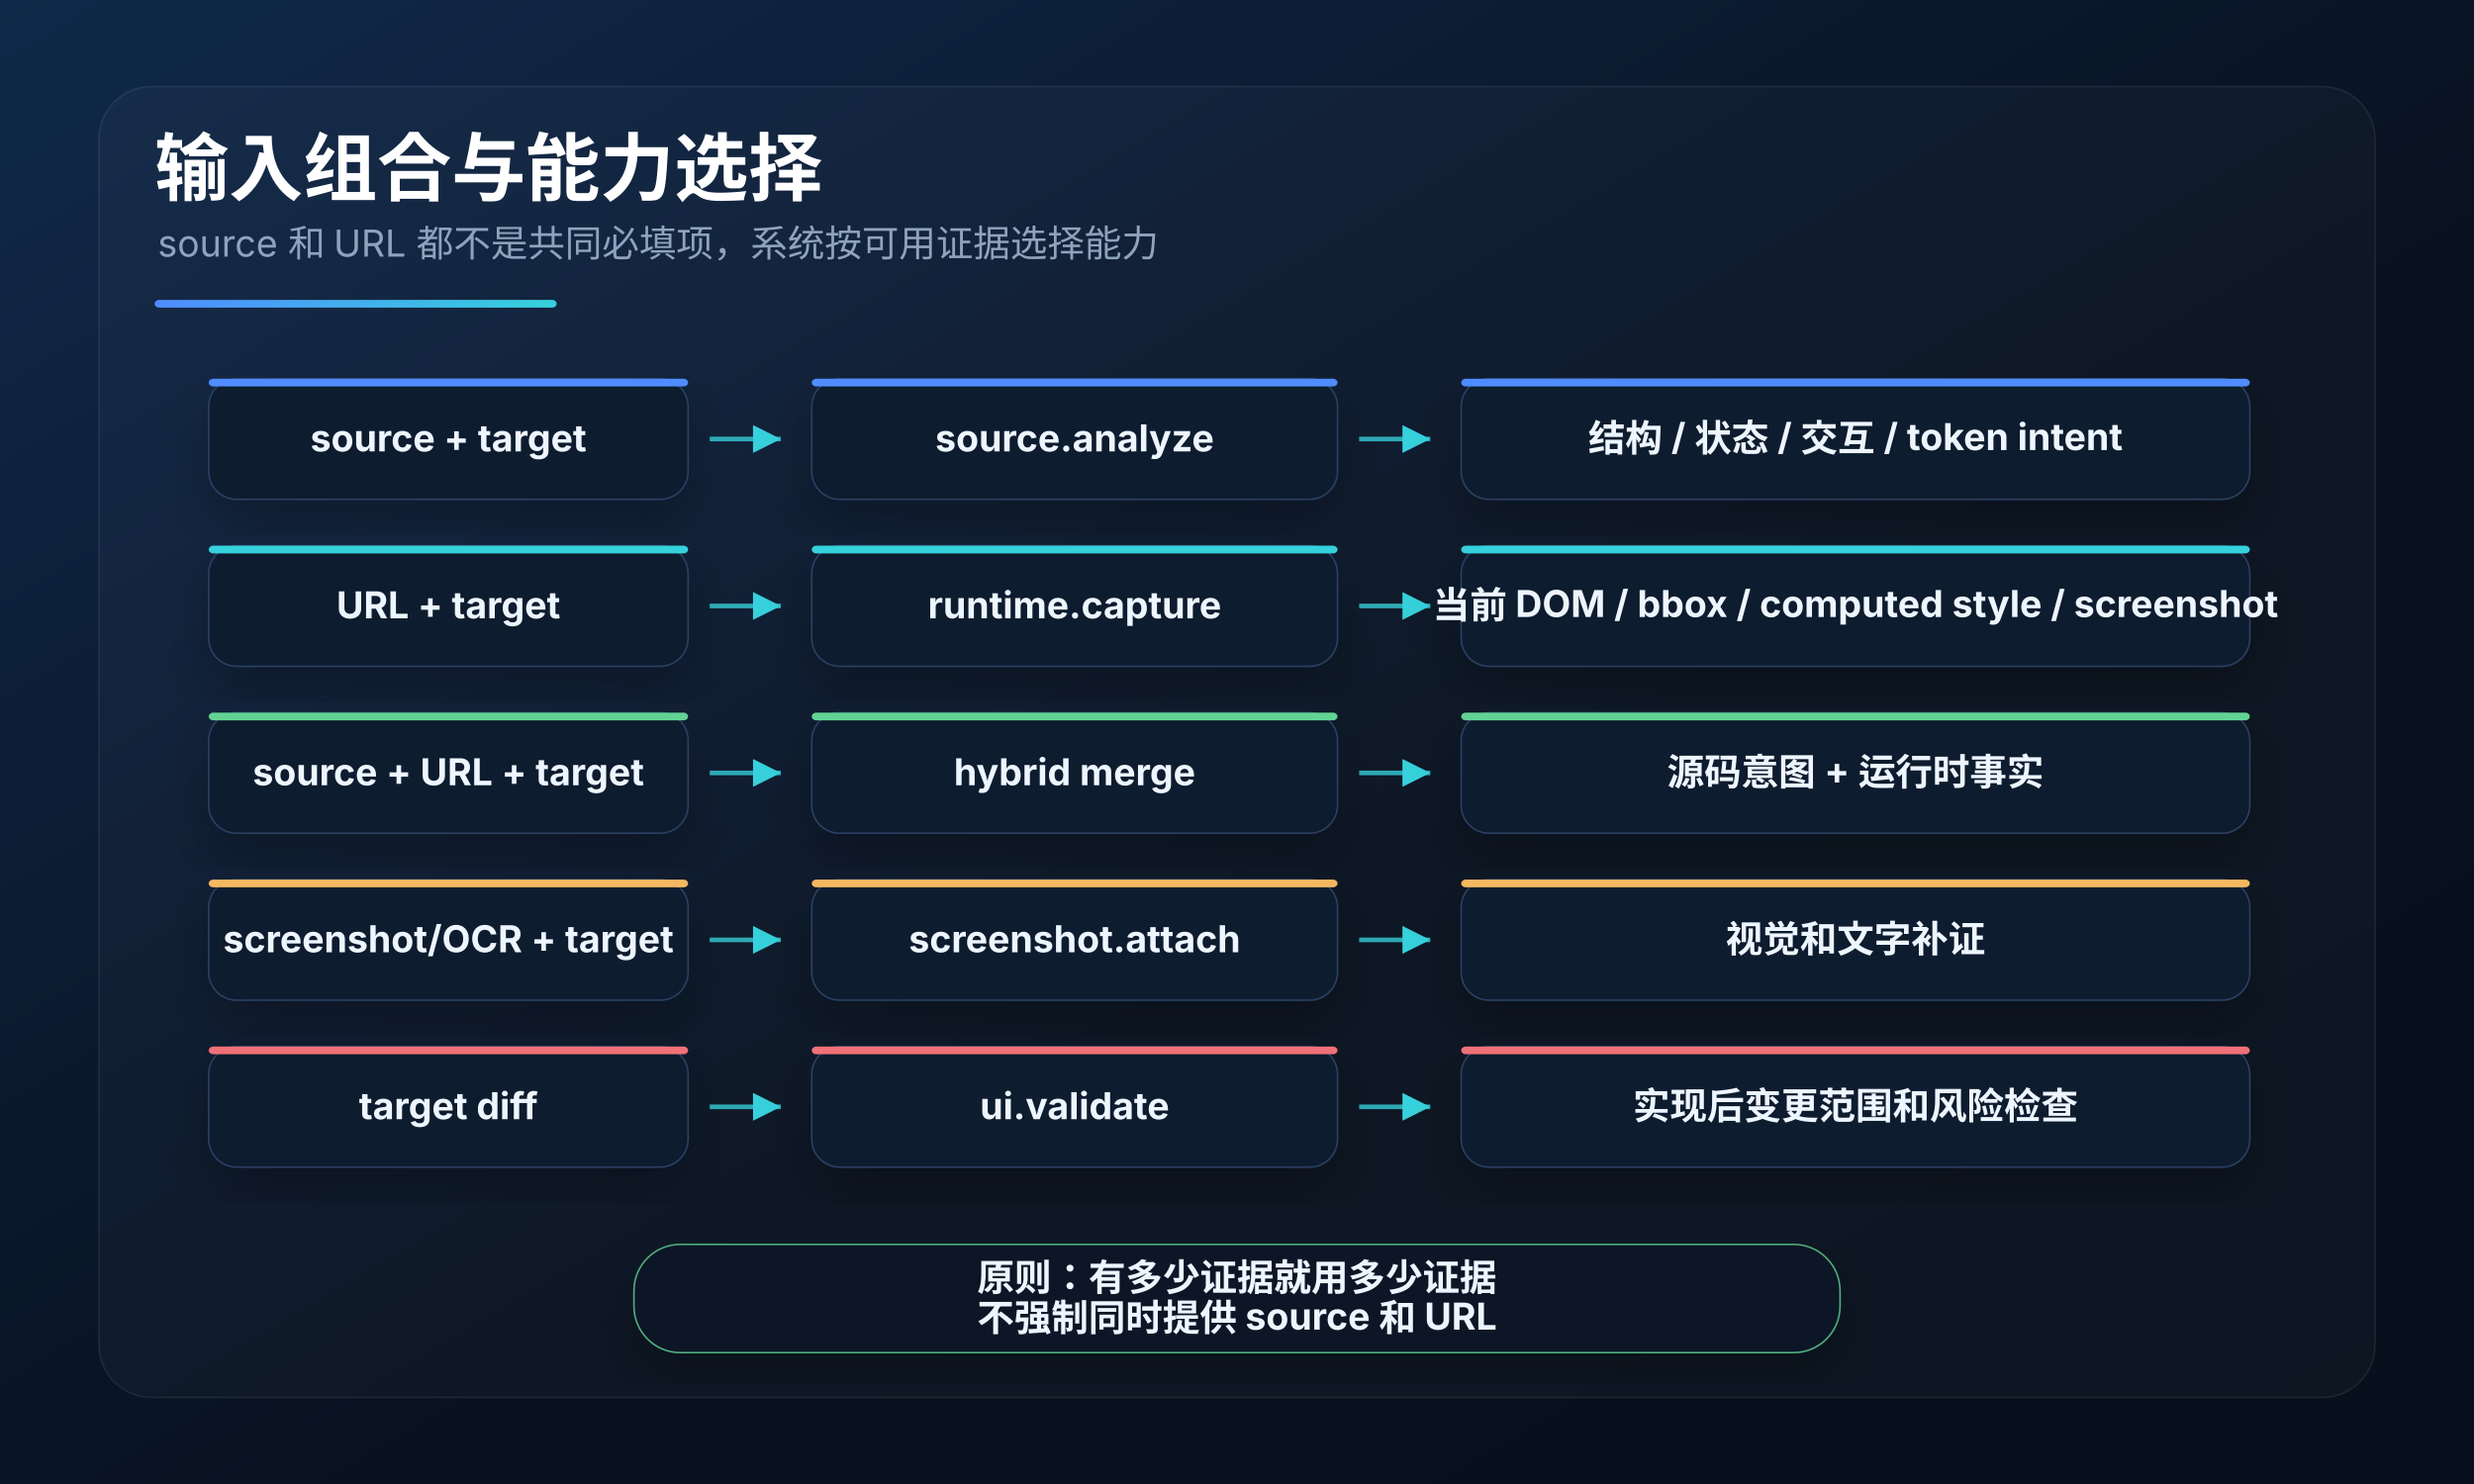
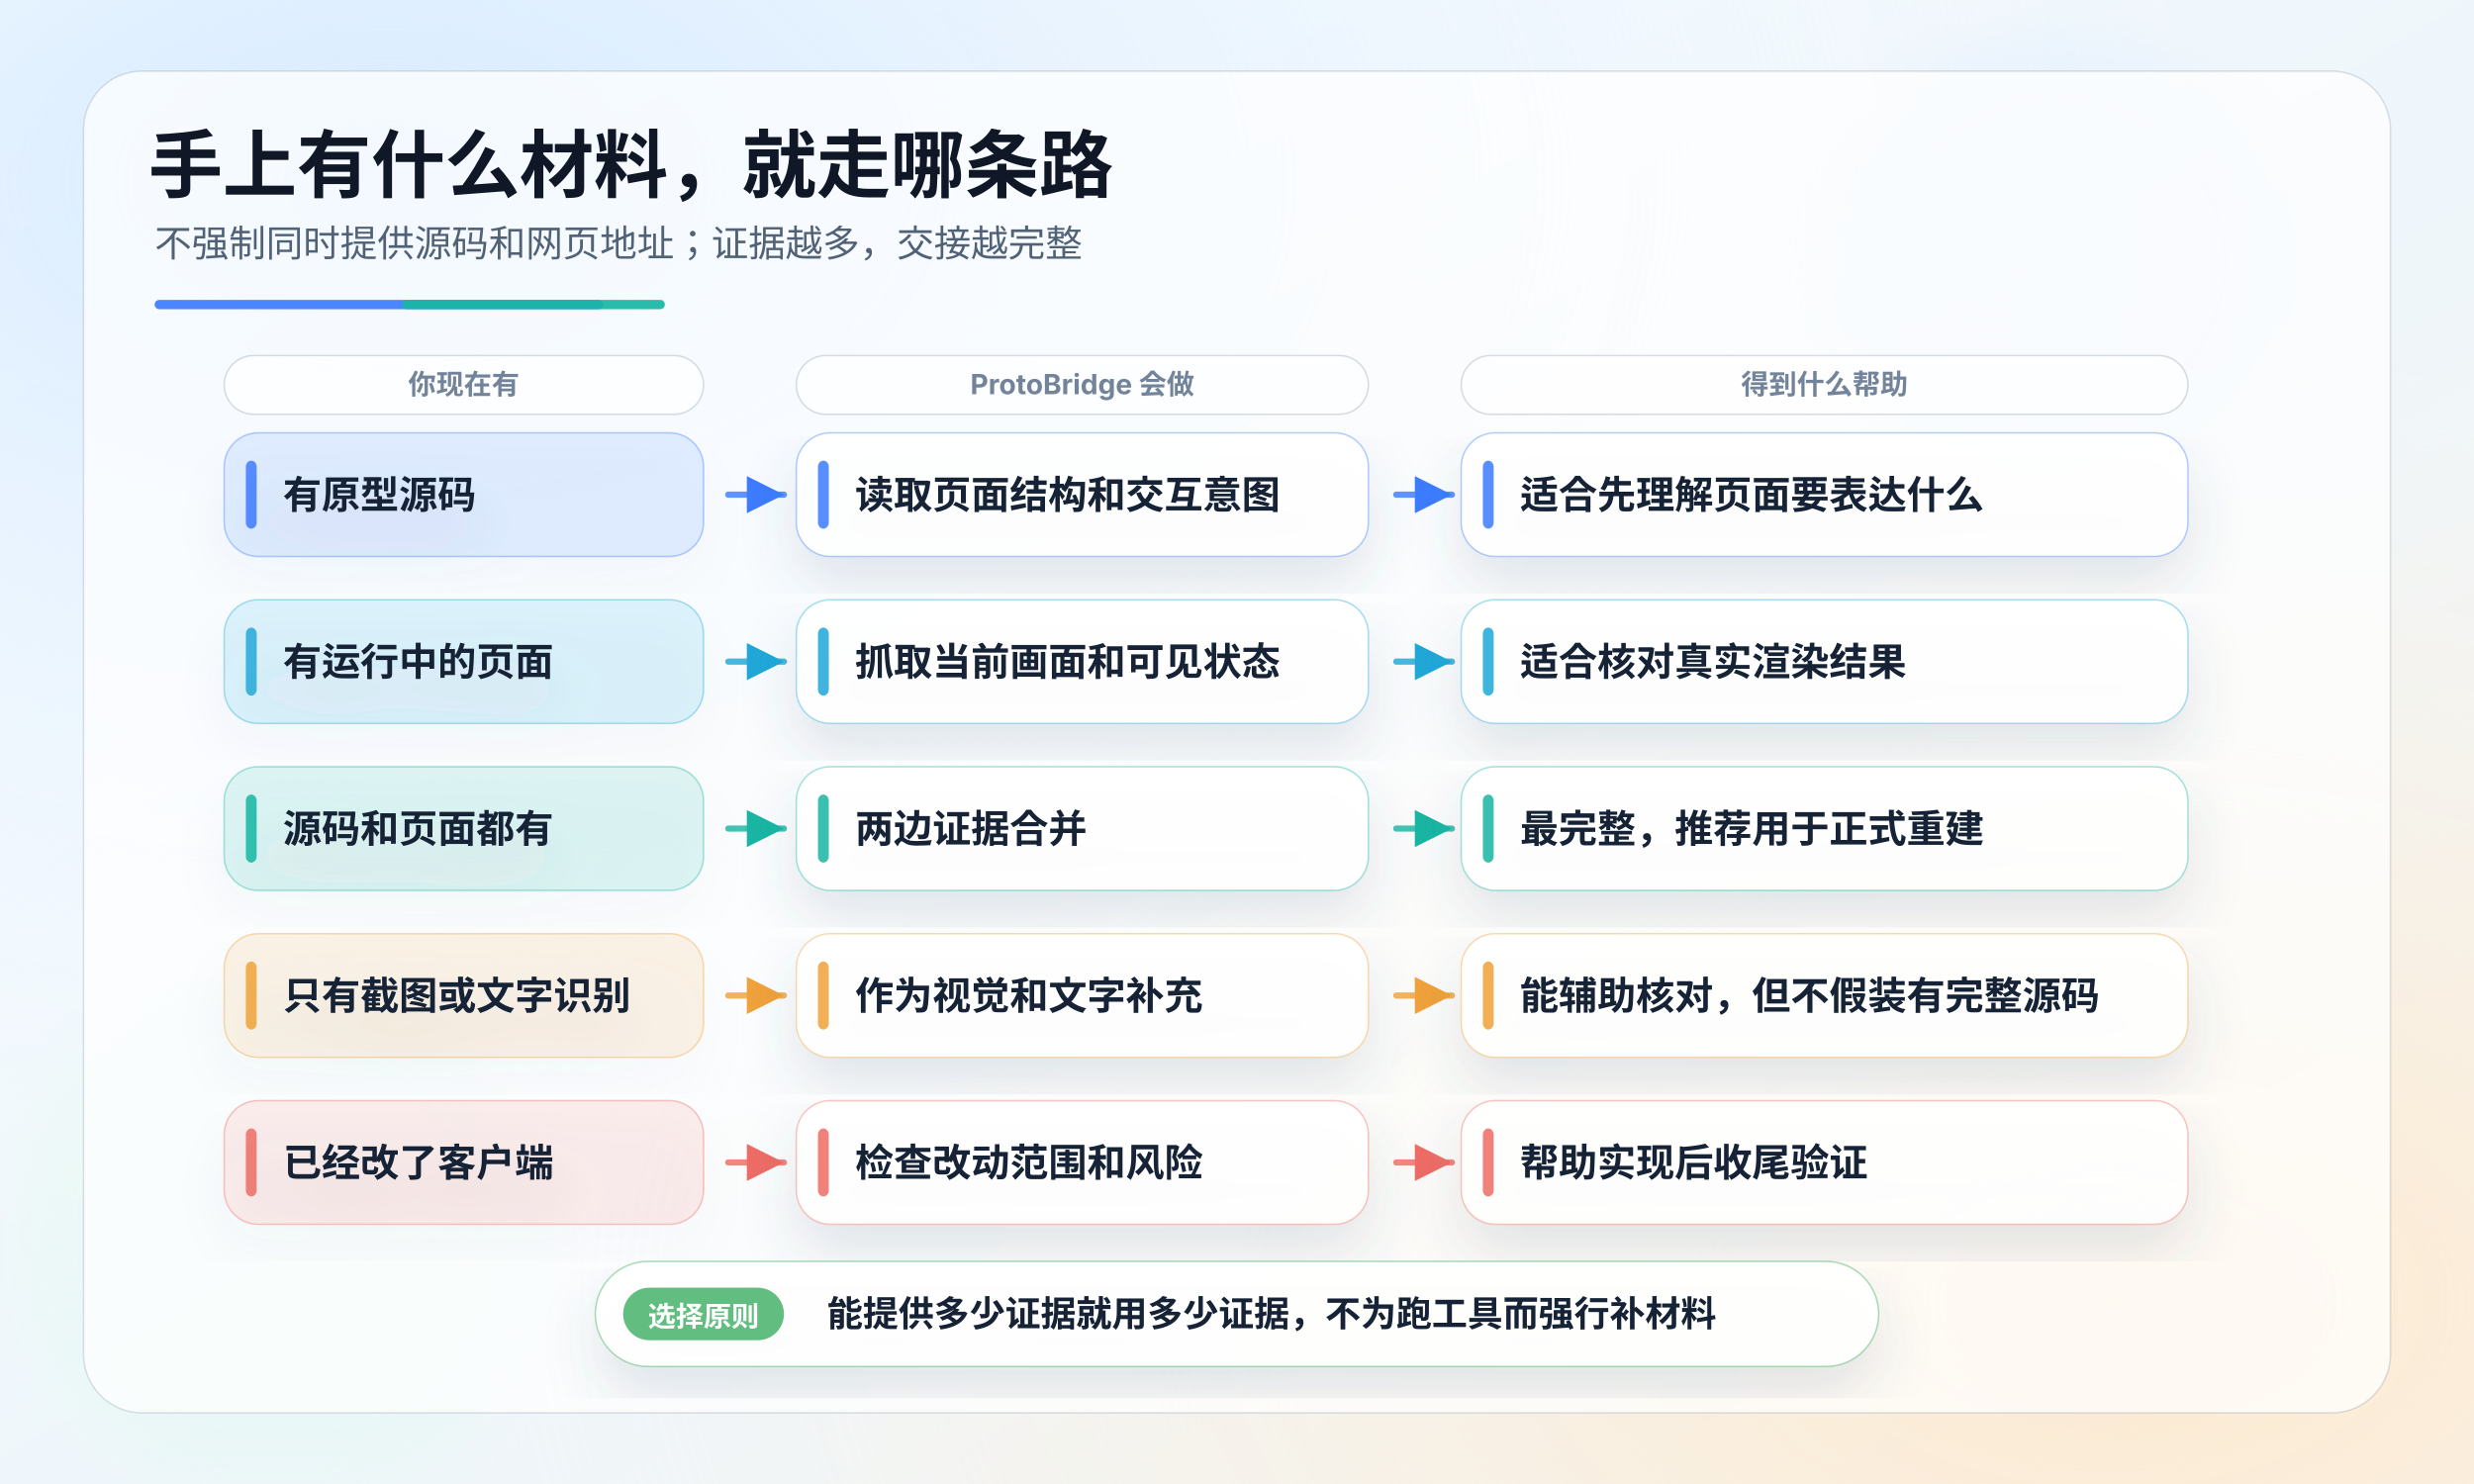
<svg xmlns="http://www.w3.org/2000/svg" width="1600" height="960" viewBox="0 0 1600 960">
  <style>
-     .title { font: 700 48px -apple-system, BlinkMacSystemFont, "PingFang SC", "Microsoft YaHei", sans-serif; fill: #ffffff; letter-spacing: 0; }
-     .subtitle { font: 400 24px -apple-system, BlinkMacSystemFont, "PingFang SC", "Microsoft YaHei", sans-serif; fill: #8fa3bd; letter-spacing: 0; }
-     .label { font: 700 24px -apple-system, BlinkMacSystemFont, "PingFang SC", "Microsoft YaHei", sans-serif; fill: #edf5ff; letter-spacing: 0; }
-     .body { font: 400 18px -apple-system, BlinkMacSystemFont, "PingFang SC", "Microsoft YaHei", sans-serif; fill: #8fa3bd; letter-spacing: 0; }
-     .small { font: 400 18px -apple-system, BlinkMacSystemFont, "PingFang SC", "Microsoft YaHei", sans-serif; fill: #8fa3bd; letter-spacing: 0; }
-     .mono { font: 600 17px "SFMono-Regular", Consolas, monospace; fill: #edf5ff; letter-spacing: 0; }
+     .title { font: 760 48px -apple-system, BlinkMacSystemFont, "PingFang SC", "Microsoft YaHei", sans-serif; fill: #101827; letter-spacing: 0; }
+     .subtitle { font: 400 24px -apple-system, BlinkMacSystemFont, "PingFang SC", "Microsoft YaHei", sans-serif; fill: #516277; letter-spacing: 0; }
+     .label { font: 720 25px -apple-system, BlinkMacSystemFont, "PingFang SC", "Microsoft YaHei", sans-serif; fill: #152234; letter-spacing: 0; }
+     .body { font: 400 19px -apple-system, BlinkMacSystemFont, "PingFang SC", "Microsoft YaHei", sans-serif; fill: #516277; letter-spacing: 0; }
+     .small { font: 400 18px -apple-system, BlinkMacSystemFont, "PingFang SC", "Microsoft YaHei", sans-serif; fill: #73849a; letter-spacing: 0; }
+     .eyebrow { font: 700 18px -apple-system, BlinkMacSystemFont, "PingFang SC", "Microsoft YaHei", sans-serif; fill: #ffffff; letter-spacing: 0; }
+     .mono { font: 600 15px "SFMono-Regular", Consolas, monospace; fill: #73849a; letter-spacing: 0; }
  </style>
  <defs>
-     <linearGradient id="bgGlow" x1="0" y1="0" x2="1" y2="1">
-       <stop offset="0%" stop-color="#10294a" />
-       <stop offset="58%" stop-color="#08111f" />
-       <stop offset="100%" stop-color="#07101c" />
+     <linearGradient id="pageBg" x1="0" y1="0" x2="1" y2="1">
+       <stop offset="0%" stop-color="#f8fbff" />
+       <stop offset="55%" stop-color="#eef6fb" />
+       <stop offset="100%" stop-color="#f7f1ea" />
    </linearGradient>
-     <linearGradient id="accent" x1="0" y1="0" x2="1" y2="0">
-       <stop offset="0%" stop-color="#4f8cff" />
-       <stop offset="100%" stop-color="#36d1dc" />
-     </linearGradient>
-     <filter id="softShadow" x="-18%" y="-18%" width="136%" height="148%">
-       <feDropShadow dx="0" dy="16" stdDeviation="16" flood-color="#000000" flood-opacity="0.24" />
+     <radialGradient id="washBlue" cx="16%" cy="12%" r="75%">
+       <stop offset="0%" stop-color="#cfe7ff" stop-opacity="0.86" />
+       <stop offset="62%" stop-color="#eaf5ff" stop-opacity="0.35" />
+       <stop offset="100%" stop-color="#ffffff" stop-opacity="0" />
+     </radialGradient>
+     <radialGradient id="washWarm" cx="85%" cy="88%" r="70%">
+       <stop offset="0%" stop-color="#ffe5c2" stop-opacity="0.72" />
+       <stop offset="66%" stop-color="#fff2df" stop-opacity="0.2" />
+       <stop offset="100%" stop-color="#ffffff" stop-opacity="0" />
+     </radialGradient>
+     <filter id="softShadow" x="-16%" y="-20%" width="132%" height="150%">
+       <feDropShadow dx="0" dy="18" stdDeviation="18" flood-color="#3c5873" flood-opacity="0.16" />
+     </filter>
+     <filter id="lightBlur" x="-8%" y="-8%" width="116%" height="116%">
+       <feGaussianBlur stdDeviation="18" />
    </filter>
    <marker id="arrow" viewBox="0 0 12 12" refX="10" refY="6" markerWidth="9" markerHeight="9" orient="auto">
-       <path d="M2,2 L10,6 L2,10 Z" fill="#36d1dc" />
+       <path d="M2,2 L10,6 L2,10 Z" fill="#19b6a3" />
    </marker>
  </defs>
-   <rect width="1600" height="960" fill="url(#bgGlow)" />
-   <rect x="64" y="56" width="1472" height="848" rx="34" fill="rgba(255,255,255,0.025)" stroke="rgba(255,255,255,0.08)" />
-   <text x="100" y="126" class="title">输入组合与能力选择</text>
-   <text x="102" y="166" class="subtitle">source 和 URL 都不是共同必填项，系统按可用证据选择能力</text>
-   <rect x="100" y="194" width="260" height="5" rx="3" fill="url(#accent)" />
+   <rect width="1600" height="960" fill="url(#pageBg)" />
+   <rect width="1600" height="960" fill="url(#washBlue)" />
+   <rect width="1600" height="960" fill="url(#washWarm)" />
+   <circle cx="1330" cy="170" r="150" fill="#dbeafe" opacity="0.34" filter="url(#lightBlur)" />
+   <circle cx="180" cy="800" r="170" fill="#dcfce7" opacity="0.24" filter="url(#lightBlur)" />
+   <rect x="54" y="46" width="1492" height="868" rx="38" fill="rgba(255,255,255,0.72)" stroke="rgba(114,132,154,0.24)" />
+   <text x="96" y="124" class="title">手上有什么材料，就走哪条路</text>
+   <text x="100" y="166" class="subtitle">不强制同时提供源码和网页地址；证据越多，交接越完整</text>
+   <rect x="100" y="194" width="290" height="6" rx="3" fill="#3d7cff" opacity="0.92" />
+   <rect x="260" y="194" width="170" height="6" rx="3" fill="#19b6a3" opacity="0.92" />
+   <rect x="145" y="230" width="310" height="38" rx="19" fill="rgba(255,255,255,0.64)" stroke="rgba(95,114,137,0.24)" />
+   <text x="300" y="255" text-anchor="middle" class="small" style="font-weight:700">你现在有</text>
+   <rect x="515" y="230" width="370" height="38" rx="19" fill="rgba(255,255,255,0.64)" stroke="rgba(95,114,137,0.24)" />
+   <text x="700" y="255" text-anchor="middle" class="small" style="font-weight:700">ProtoBridge 会做</text>
+   <rect x="945" y="230" width="470" height="38" rx="19" fill="rgba(255,255,255,0.64)" stroke="rgba(95,114,137,0.24)" />
+   <text x="1180" y="255" text-anchor="middle" class="small" style="font-weight:700">得到什么帮助</text>
  <g filter="url(#softShadow)">
-     <rect x="135" y="245" width="310" height="78" rx="18" fill="#101b2e" stroke="#2b4164" />
-     <rect x="135" y="245" width="310" height="5" rx="3" fill="#4f8cff" />
-     <text x="290" y="292" text-anchor="middle" class="label">source + target</text>
+     <rect x="145" y="280" width="310" height="80" rx="22" fill="rgba(61,124,255,0.12)" stroke="rgba(61,124,255,0.38)" />
+     <rect x="159" y="298" width="7" height="44" rx="4" fill="#3d7cff" opacity="0.86" />
+     <text x="183" y="329" class="label">有原型源码</text>
  </g>
-   <line x1="459" y1="284" x2="505" y2="284" stroke="#36d1dc" stroke-width="3" stroke-opacity="0.78" marker-end="url(#arrow)" />
+   <defs>
+     <marker id="arrow-3d7cff" viewBox="0 0 12 12" refX="10" refY="6" markerWidth="9" markerHeight="9" orient="auto">
+       <path d="M2,2 L10,6 L2,10 Z" fill="#3d7cff" />
+     </marker>
+   </defs>
+   <line x1="471" y1="320" x2="507" y2="320" stroke="#3d7cff" stroke-width="4" stroke-linecap="round" stroke-opacity="0.82" marker-end="url(#arrow-3d7cff)" />
  <g filter="url(#softShadow)">
-     <rect x="525" y="245" width="340" height="78" rx="18" fill="#101b2e" stroke="#2b4164" />
-     <rect x="525" y="245" width="340" height="5" rx="3" fill="#4f8cff" />
-     <text x="695" y="292" text-anchor="middle" class="label">source.analyze</text>
+     <rect x="515" y="280" width="370" height="80" rx="22" fill="rgba(255,255,255,0.9)" stroke="rgba(61,124,255,0.38)" />
+     <rect x="529" y="298" width="7" height="44" rx="4" fill="#3d7cff" opacity="0.86" />
+     <text x="553" y="329" class="label">读取页面结构和交互意图</text>
  </g>
-   <line x1="879" y1="284" x2="925" y2="284" stroke="#36d1dc" stroke-width="3" stroke-opacity="0.78" marker-end="url(#arrow)" />
+   <defs>
+     <marker id="arrow-3d7cff" viewBox="0 0 12 12" refX="10" refY="6" markerWidth="9" markerHeight="9" orient="auto">
+       <path d="M2,2 L10,6 L2,10 Z" fill="#3d7cff" />
+     </marker>
+   </defs>
+   <line x1="903" y1="320" x2="939" y2="320" stroke="#3d7cff" stroke-width="4" stroke-linecap="round" stroke-opacity="0.82" marker-end="url(#arrow-3d7cff)" />
  <g filter="url(#softShadow)">
-     <rect x="945" y="245" width="510" height="78" rx="18" fill="#101b2e" stroke="#2b4164" />
-     <rect x="945" y="245" width="510" height="5" rx="3" fill="#4f8cff" />
-     <text x="1200" y="292" text-anchor="middle" class="label">结构 / 状态 / 交互 / token intent</text>
+     <rect x="945" y="280" width="470" height="80" rx="22" fill="rgba(255,255,255,0.9)" stroke="rgba(61,124,255,0.38)" />
+     <rect x="959" y="298" width="7" height="44" rx="4" fill="#3d7cff" opacity="0.86" />
+     <text x="983" y="329" class="label">适合先理解页面要表达什么</text>
  </g>
  <g filter="url(#softShadow)">
-     <rect x="135" y="353" width="310" height="78" rx="18" fill="#101b2e" stroke="#2b4164" />
-     <rect x="135" y="353" width="310" height="5" rx="3" fill="#36d1dc" />
-     <text x="290" y="400" text-anchor="middle" class="label">URL + target</text>
+     <rect x="145" y="388" width="310" height="80" rx="22" fill="rgba(32,168,216,0.12)" stroke="rgba(32,168,216,0.38)" />
+     <rect x="159" y="406" width="7" height="44" rx="4" fill="#20a8d8" opacity="0.86" />
+     <text x="183" y="437" class="label">有运行中的页面</text>
  </g>
-   <line x1="459" y1="392" x2="505" y2="392" stroke="#36d1dc" stroke-width="3" stroke-opacity="0.78" marker-end="url(#arrow)" />
+   <defs>
+     <marker id="arrow-20a8d8" viewBox="0 0 12 12" refX="10" refY="6" markerWidth="9" markerHeight="9" orient="auto">
+       <path d="M2,2 L10,6 L2,10 Z" fill="#20a8d8" />
+     </marker>
+   </defs>
+   <line x1="471" y1="428" x2="507" y2="428" stroke="#20a8d8" stroke-width="4" stroke-linecap="round" stroke-opacity="0.82" marker-end="url(#arrow-20a8d8)" />
  <g filter="url(#softShadow)">
-     <rect x="525" y="353" width="340" height="78" rx="18" fill="#101b2e" stroke="#2b4164" />
-     <rect x="525" y="353" width="340" height="5" rx="3" fill="#36d1dc" />
-     <text x="695" y="400" text-anchor="middle" class="label">runtime.capture</text>
+     <rect x="515" y="388" width="370" height="80" rx="22" fill="rgba(255,255,255,0.9)" stroke="rgba(32,168,216,0.38)" />
+     <rect x="529" y="406" width="7" height="44" rx="4" fill="#20a8d8" opacity="0.86" />
+     <text x="553" y="437" class="label">抓取当前画面和可见状态</text>
  </g>
-   <line x1="879" y1="392" x2="925" y2="392" stroke="#36d1dc" stroke-width="3" stroke-opacity="0.78" marker-end="url(#arrow)" />
+   <defs>
+     <marker id="arrow-20a8d8" viewBox="0 0 12 12" refX="10" refY="6" markerWidth="9" markerHeight="9" orient="auto">
+       <path d="M2,2 L10,6 L2,10 Z" fill="#20a8d8" />
+     </marker>
+   </defs>
+   <line x1="903" y1="428" x2="939" y2="428" stroke="#20a8d8" stroke-width="4" stroke-linecap="round" stroke-opacity="0.82" marker-end="url(#arrow-20a8d8)" />
  <g filter="url(#softShadow)">
-     <rect x="945" y="353" width="510" height="78" rx="18" fill="#101b2e" stroke="#2b4164" />
-     <rect x="945" y="353" width="510" height="5" rx="3" fill="#36d1dc" />
-     <text x="1200" y="400" text-anchor="middle" class="label">当前 DOM / bbox / computed style / screenshot</text>
+     <rect x="945" y="388" width="470" height="80" rx="22" fill="rgba(255,255,255,0.9)" stroke="rgba(32,168,216,0.38)" />
+     <rect x="959" y="406" width="7" height="44" rx="4" fill="#20a8d8" opacity="0.86" />
+     <text x="983" y="437" class="label">适合核对真实渲染结果</text>
  </g>
  <g filter="url(#softShadow)">
-     <rect x="135" y="461" width="310" height="78" rx="18" fill="#101b2e" stroke="#2b4164" />
-     <rect x="135" y="461" width="310" height="5" rx="3" fill="#62d394" />
-     <text x="290" y="508" text-anchor="middle" class="label">source + URL + target</text>
+     <rect x="145" y="496" width="310" height="80" rx="22" fill="rgba(25,182,163,0.12)" stroke="rgba(25,182,163,0.38)" />
+     <rect x="159" y="514" width="7" height="44" rx="4" fill="#19b6a3" opacity="0.86" />
+     <text x="183" y="545" class="label">源码和页面都有</text>
  </g>
-   <line x1="459" y1="500" x2="505" y2="500" stroke="#36d1dc" stroke-width="3" stroke-opacity="0.78" marker-end="url(#arrow)" />
+   <defs>
+     <marker id="arrow-19b6a3" viewBox="0 0 12 12" refX="10" refY="6" markerWidth="9" markerHeight="9" orient="auto">
+       <path d="M2,2 L10,6 L2,10 Z" fill="#19b6a3" />
+     </marker>
+   </defs>
+   <line x1="471" y1="536" x2="507" y2="536" stroke="#19b6a3" stroke-width="4" stroke-linecap="round" stroke-opacity="0.82" marker-end="url(#arrow-19b6a3)" />
  <g filter="url(#softShadow)">
-     <rect x="525" y="461" width="340" height="78" rx="18" fill="#101b2e" stroke="#2b4164" />
-     <rect x="525" y="461" width="340" height="5" rx="3" fill="#62d394" />
-     <text x="695" y="508" text-anchor="middle" class="label">hybrid merge</text>
+     <rect x="515" y="496" width="370" height="80" rx="22" fill="rgba(255,255,255,0.9)" stroke="rgba(25,182,163,0.38)" />
+     <rect x="529" y="514" width="7" height="44" rx="4" fill="#19b6a3" opacity="0.86" />
+     <text x="553" y="545" class="label">两边证据合并</text>
  </g>
-   <line x1="879" y1="500" x2="925" y2="500" stroke="#36d1dc" stroke-width="3" stroke-opacity="0.78" marker-end="url(#arrow)" />
+   <defs>
+     <marker id="arrow-19b6a3" viewBox="0 0 12 12" refX="10" refY="6" markerWidth="9" markerHeight="9" orient="auto">
+       <path d="M2,2 L10,6 L2,10 Z" fill="#19b6a3" />
+     </marker>
+   </defs>
+   <line x1="903" y1="536" x2="939" y2="536" stroke="#19b6a3" stroke-width="4" stroke-linecap="round" stroke-opacity="0.82" marker-end="url(#arrow-19b6a3)" />
  <g filter="url(#softShadow)">
-     <rect x="945" y="461" width="510" height="78" rx="18" fill="#101b2e" stroke="#2b4164" />
-     <rect x="945" y="461" width="510" height="5" rx="3" fill="#62d394" />
-     <text x="1200" y="508" text-anchor="middle" class="label">源码意图 + 运行时事实</text>
+     <rect x="945" y="496" width="470" height="80" rx="22" fill="rgba(255,255,255,0.9)" stroke="rgba(25,182,163,0.38)" />
+     <rect x="959" y="514" width="7" height="44" rx="4" fill="#19b6a3" opacity="0.86" />
+     <text x="983" y="545" class="label">最完整，推荐用于正式重建</text>
  </g>
  <g filter="url(#softShadow)">
-     <rect x="135" y="569" width="310" height="78" rx="18" fill="#101b2e" stroke="#2b4164" />
-     <rect x="135" y="569" width="310" height="5" rx="3" fill="#f4b860" />
-     <text x="290" y="616" text-anchor="middle" class="label">screenshot/OCR + target</text>
+     <rect x="145" y="604" width="310" height="80" rx="22" fill="rgba(240,162,58,0.12)" stroke="rgba(240,162,58,0.38)" />
+     <rect x="159" y="622" width="7" height="44" rx="4" fill="#f0a23a" opacity="0.86" />
+     <text x="183" y="653" class="label">只有截图或文字识别</text>
  </g>
-   <line x1="459" y1="608" x2="505" y2="608" stroke="#36d1dc" stroke-width="3" stroke-opacity="0.78" marker-end="url(#arrow)" />
+   <defs>
+     <marker id="arrow-f0a23a" viewBox="0 0 12 12" refX="10" refY="6" markerWidth="9" markerHeight="9" orient="auto">
+       <path d="M2,2 L10,6 L2,10 Z" fill="#f0a23a" />
+     </marker>
+   </defs>
+   <line x1="471" y1="644" x2="507" y2="644" stroke="#f0a23a" stroke-width="4" stroke-linecap="round" stroke-opacity="0.82" marker-end="url(#arrow-f0a23a)" />
  <g filter="url(#softShadow)">
-     <rect x="525" y="569" width="340" height="78" rx="18" fill="#101b2e" stroke="#2b4164" />
-     <rect x="525" y="569" width="340" height="5" rx="3" fill="#f4b860" />
-     <text x="695" y="616" text-anchor="middle" class="label">screenshot.attach</text>
+     <rect x="515" y="604" width="370" height="80" rx="22" fill="rgba(255,255,255,0.9)" stroke="rgba(240,162,58,0.38)" />
+     <rect x="529" y="622" width="7" height="44" rx="4" fill="#f0a23a" opacity="0.86" />
+     <text x="553" y="653" class="label">作为视觉和文字补充</text>
  </g>
-   <line x1="879" y1="608" x2="925" y2="608" stroke="#36d1dc" stroke-width="3" stroke-opacity="0.78" marker-end="url(#arrow)" />
+   <defs>
+     <marker id="arrow-f0a23a" viewBox="0 0 12 12" refX="10" refY="6" markerWidth="9" markerHeight="9" orient="auto">
+       <path d="M2,2 L10,6 L2,10 Z" fill="#f0a23a" />
+     </marker>
+   </defs>
+   <line x1="903" y1="644" x2="939" y2="644" stroke="#f0a23a" stroke-width="4" stroke-linecap="round" stroke-opacity="0.82" marker-end="url(#arrow-f0a23a)" />
  <g filter="url(#softShadow)">
-     <rect x="945" y="569" width="510" height="78" rx="18" fill="#101b2e" stroke="#2b4164" />
-     <rect x="945" y="569" width="510" height="5" rx="3" fill="#f4b860" />
-     <text x="1200" y="616" text-anchor="middle" class="label">视觉和文字补证</text>
+     <rect x="945" y="604" width="470" height="80" rx="22" fill="rgba(255,255,255,0.9)" stroke="rgba(240,162,58,0.38)" />
+     <rect x="959" y="622" width="7" height="44" rx="4" fill="#f0a23a" opacity="0.86" />
+     <text x="983" y="653" class="label">能辅助核对，但不假装有完整源码</text>
  </g>
  <g filter="url(#softShadow)">
-     <rect x="135" y="677" width="310" height="78" rx="18" fill="#101b2e" stroke="#2b4164" />
-     <rect x="135" y="677" width="310" height="5" rx="3" fill="#f07178" />
-     <text x="290" y="724" text-anchor="middle" class="label">target diff</text>
+     <rect x="145" y="712" width="310" height="80" rx="22" fill="rgba(238,109,102,0.12)" stroke="rgba(238,109,102,0.38)" />
+     <rect x="159" y="730" width="7" height="44" rx="4" fill="#ee6d66" opacity="0.86" />
+     <text x="183" y="761" class="label">已经改了客户端</text>
  </g>
-   <line x1="459" y1="716" x2="505" y2="716" stroke="#36d1dc" stroke-width="3" stroke-opacity="0.78" marker-end="url(#arrow)" />
+   <defs>
+     <marker id="arrow-ee6d66" viewBox="0 0 12 12" refX="10" refY="6" markerWidth="9" markerHeight="9" orient="auto">
+       <path d="M2,2 L10,6 L2,10 Z" fill="#ee6d66" />
+     </marker>
+   </defs>
+   <line x1="471" y1="752" x2="507" y2="752" stroke="#ee6d66" stroke-width="4" stroke-linecap="round" stroke-opacity="0.82" marker-end="url(#arrow-ee6d66)" />
  <g filter="url(#softShadow)">
-     <rect x="525" y="677" width="340" height="78" rx="18" fill="#101b2e" stroke="#2b4164" />
-     <rect x="525" y="677" width="340" height="5" rx="3" fill="#f07178" />
-     <text x="695" y="724" text-anchor="middle" class="label">ui.validate</text>
+     <rect x="515" y="712" width="370" height="80" rx="22" fill="rgba(255,255,255,0.9)" stroke="rgba(238,109,102,0.38)" />
+     <rect x="529" y="730" width="7" height="44" rx="4" fill="#ee6d66" opacity="0.86" />
+     <text x="553" y="761" class="label">检查改动范围和风险</text>
  </g>
-   <line x1="879" y1="716" x2="925" y2="716" stroke="#36d1dc" stroke-width="3" stroke-opacity="0.78" marker-end="url(#arrow)" />
+   <defs>
+     <marker id="arrow-ee6d66" viewBox="0 0 12 12" refX="10" refY="6" markerWidth="9" markerHeight="9" orient="auto">
+       <path d="M2,2 L10,6 L2,10 Z" fill="#ee6d66" />
+     </marker>
+   </defs>
+   <line x1="903" y1="752" x2="939" y2="752" stroke="#ee6d66" stroke-width="4" stroke-linecap="round" stroke-opacity="0.82" marker-end="url(#arrow-ee6d66)" />
  <g filter="url(#softShadow)">
-     <rect x="945" y="677" width="510" height="78" rx="18" fill="#101b2e" stroke="#2b4164" />
-     <rect x="945" y="677" width="510" height="5" rx="3" fill="#f07178" />
-     <text x="1200" y="724" text-anchor="middle" class="label">实现后变更范围和风险检查</text>
+     <rect x="945" y="712" width="470" height="80" rx="22" fill="rgba(255,255,255,0.9)" stroke="rgba(238,109,102,0.38)" />
+     <rect x="959" y="730" width="7" height="44" rx="4" fill="#ee6d66" opacity="0.86" />
+     <text x="983" y="761" class="label">帮助实现后收尾验证</text>
  </g>
  <g filter="url(#softShadow)">
-     <rect x="410" y="805" width="780" height="70" rx="30" fill="#0c1728" stroke="#62d394" stroke-opacity="0.8" />
-     <text x="800" y="835" text-anchor="middle" class="label">原则：有多少证据就用多少证据</text>
-     <text x="800" y="861" text-anchor="middle" class="label">不强制同时提供 source 和 URL</text>
+     <rect x="385" y="816" width="830" height="68" rx="34" fill="rgba(255,255,255,0.9)" stroke="rgba(88,185,120,0.5)" />
+     <rect x="403" y="833" width="104" height="34" rx="17" fill="#58b978" opacity="0.94" />
+     <text x="455" y="858" text-anchor="middle" class="eyebrow">选择原则</text>
+     <text x="535" y="858" class="label" style="font-size:23px">能提供多少证据就用多少证据，不为跑工具而强行补材料</text>
  </g>
</svg>
